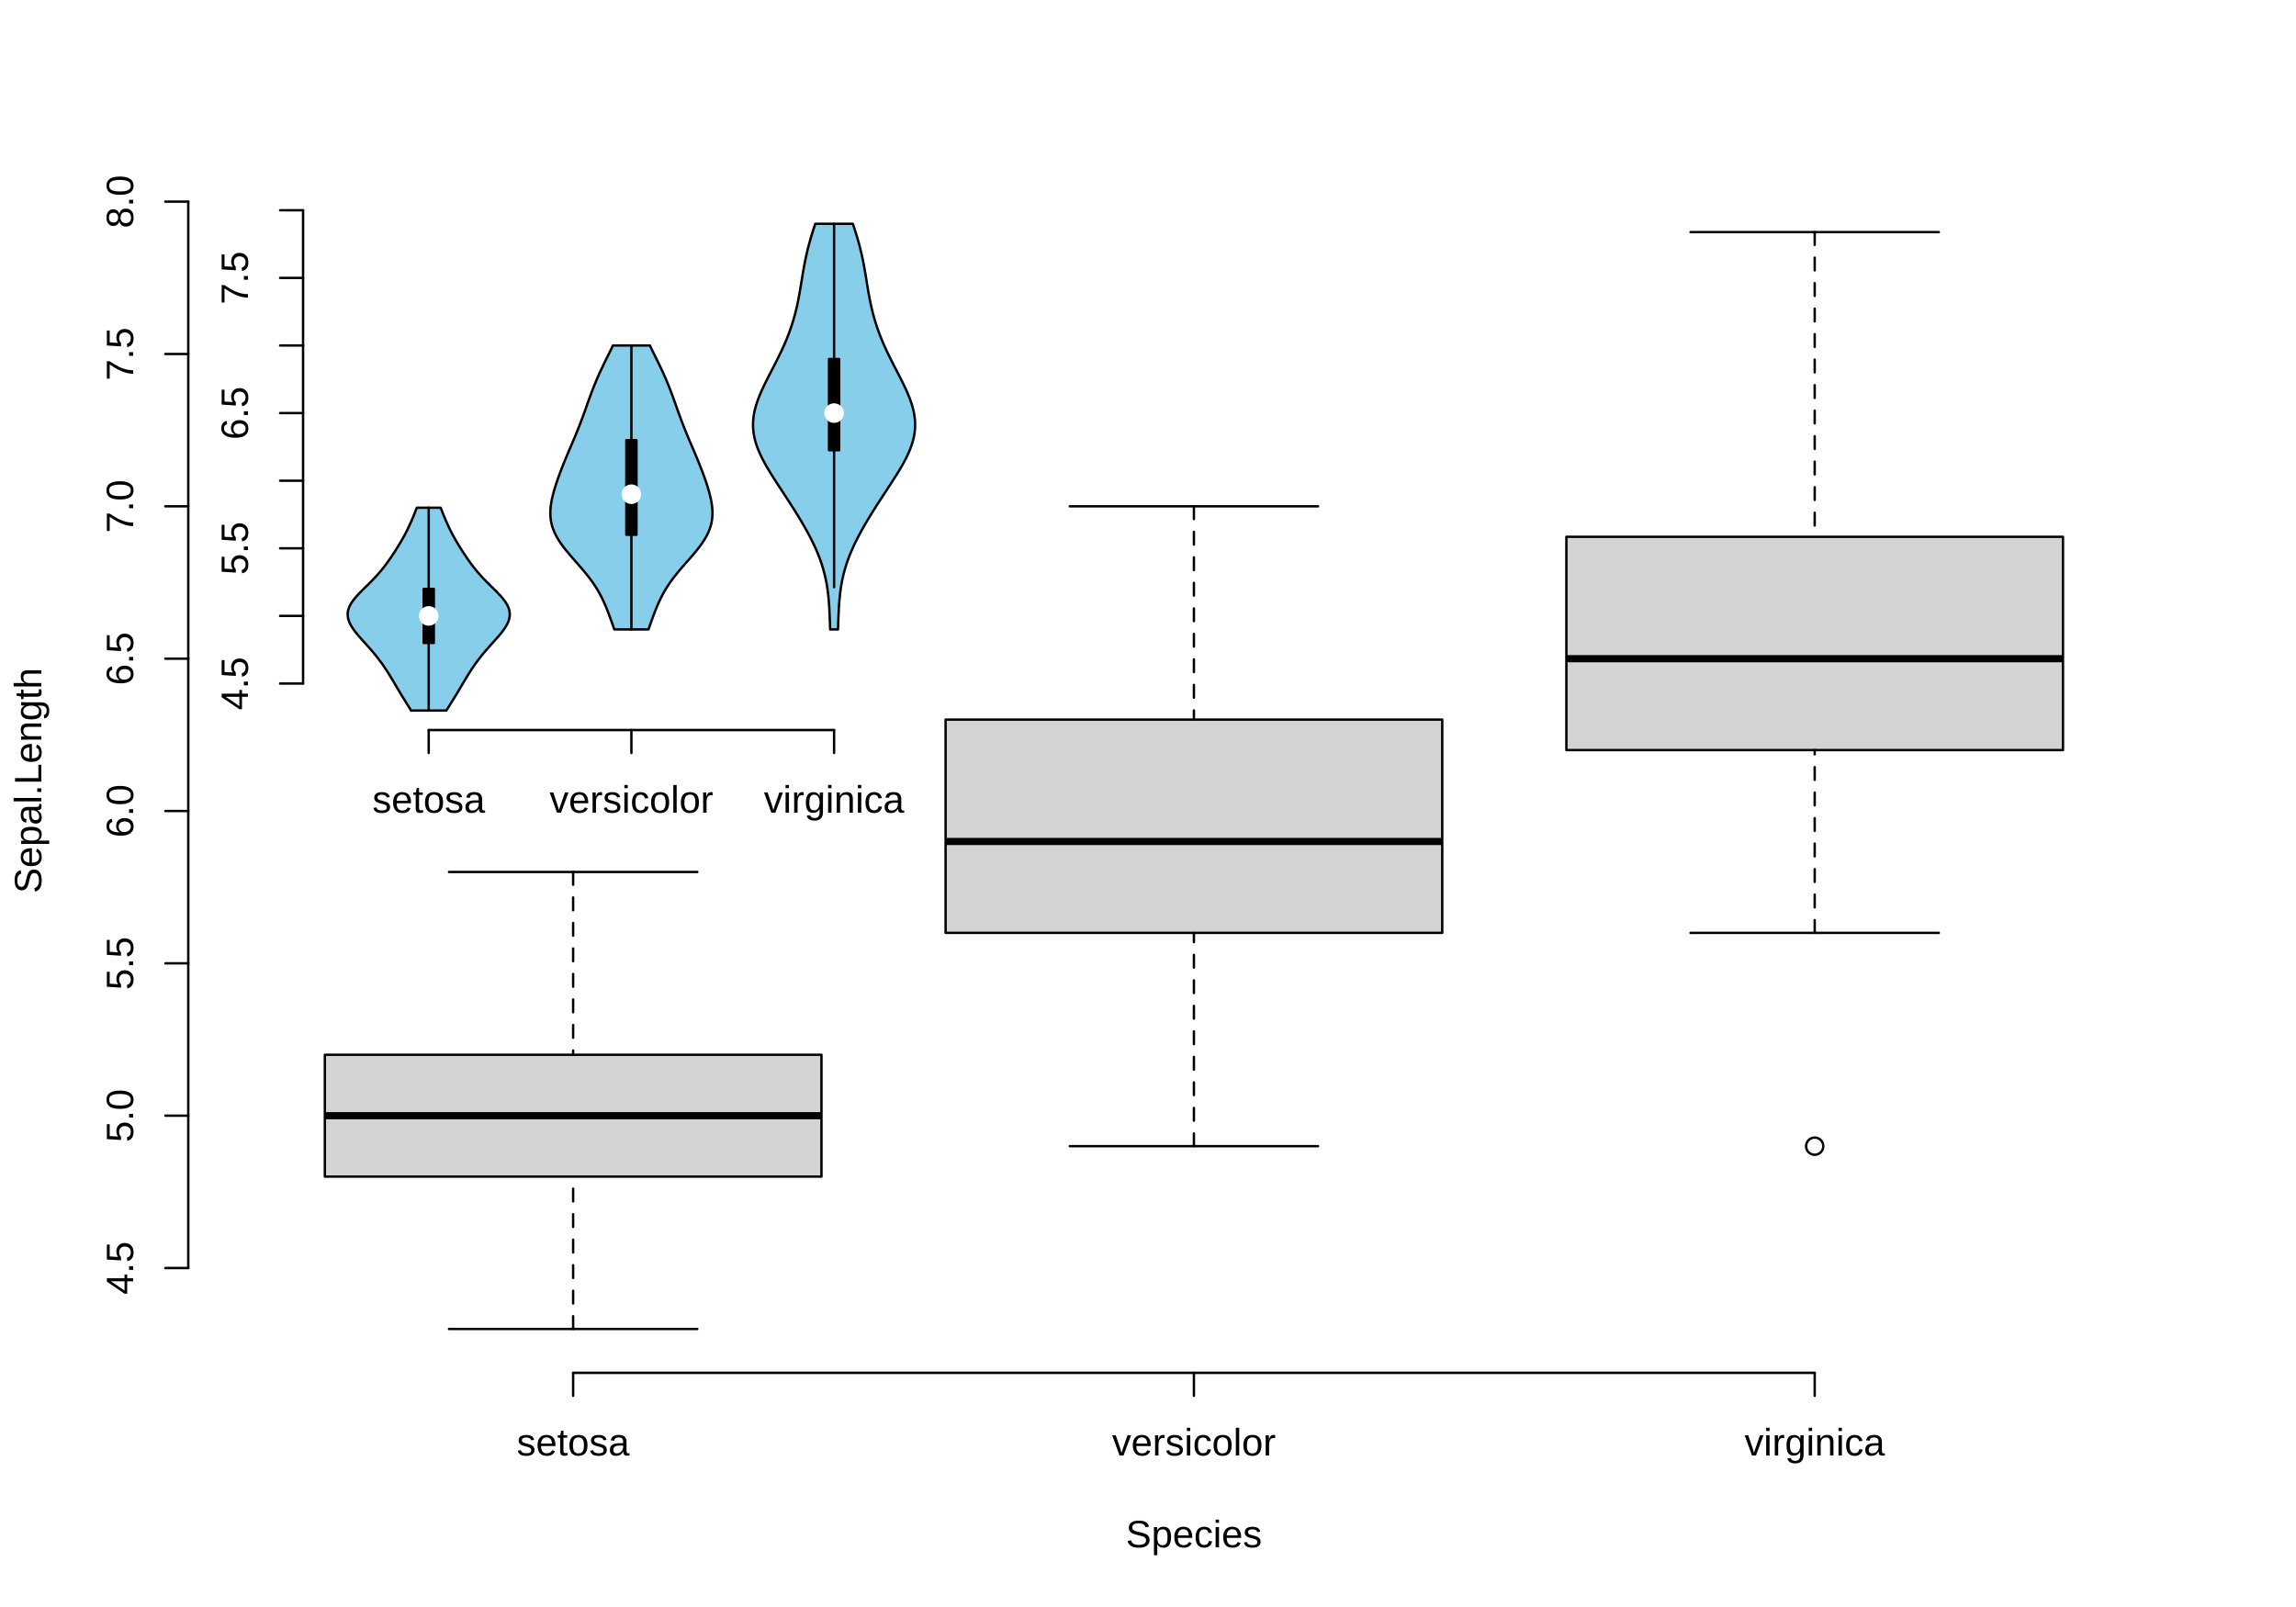
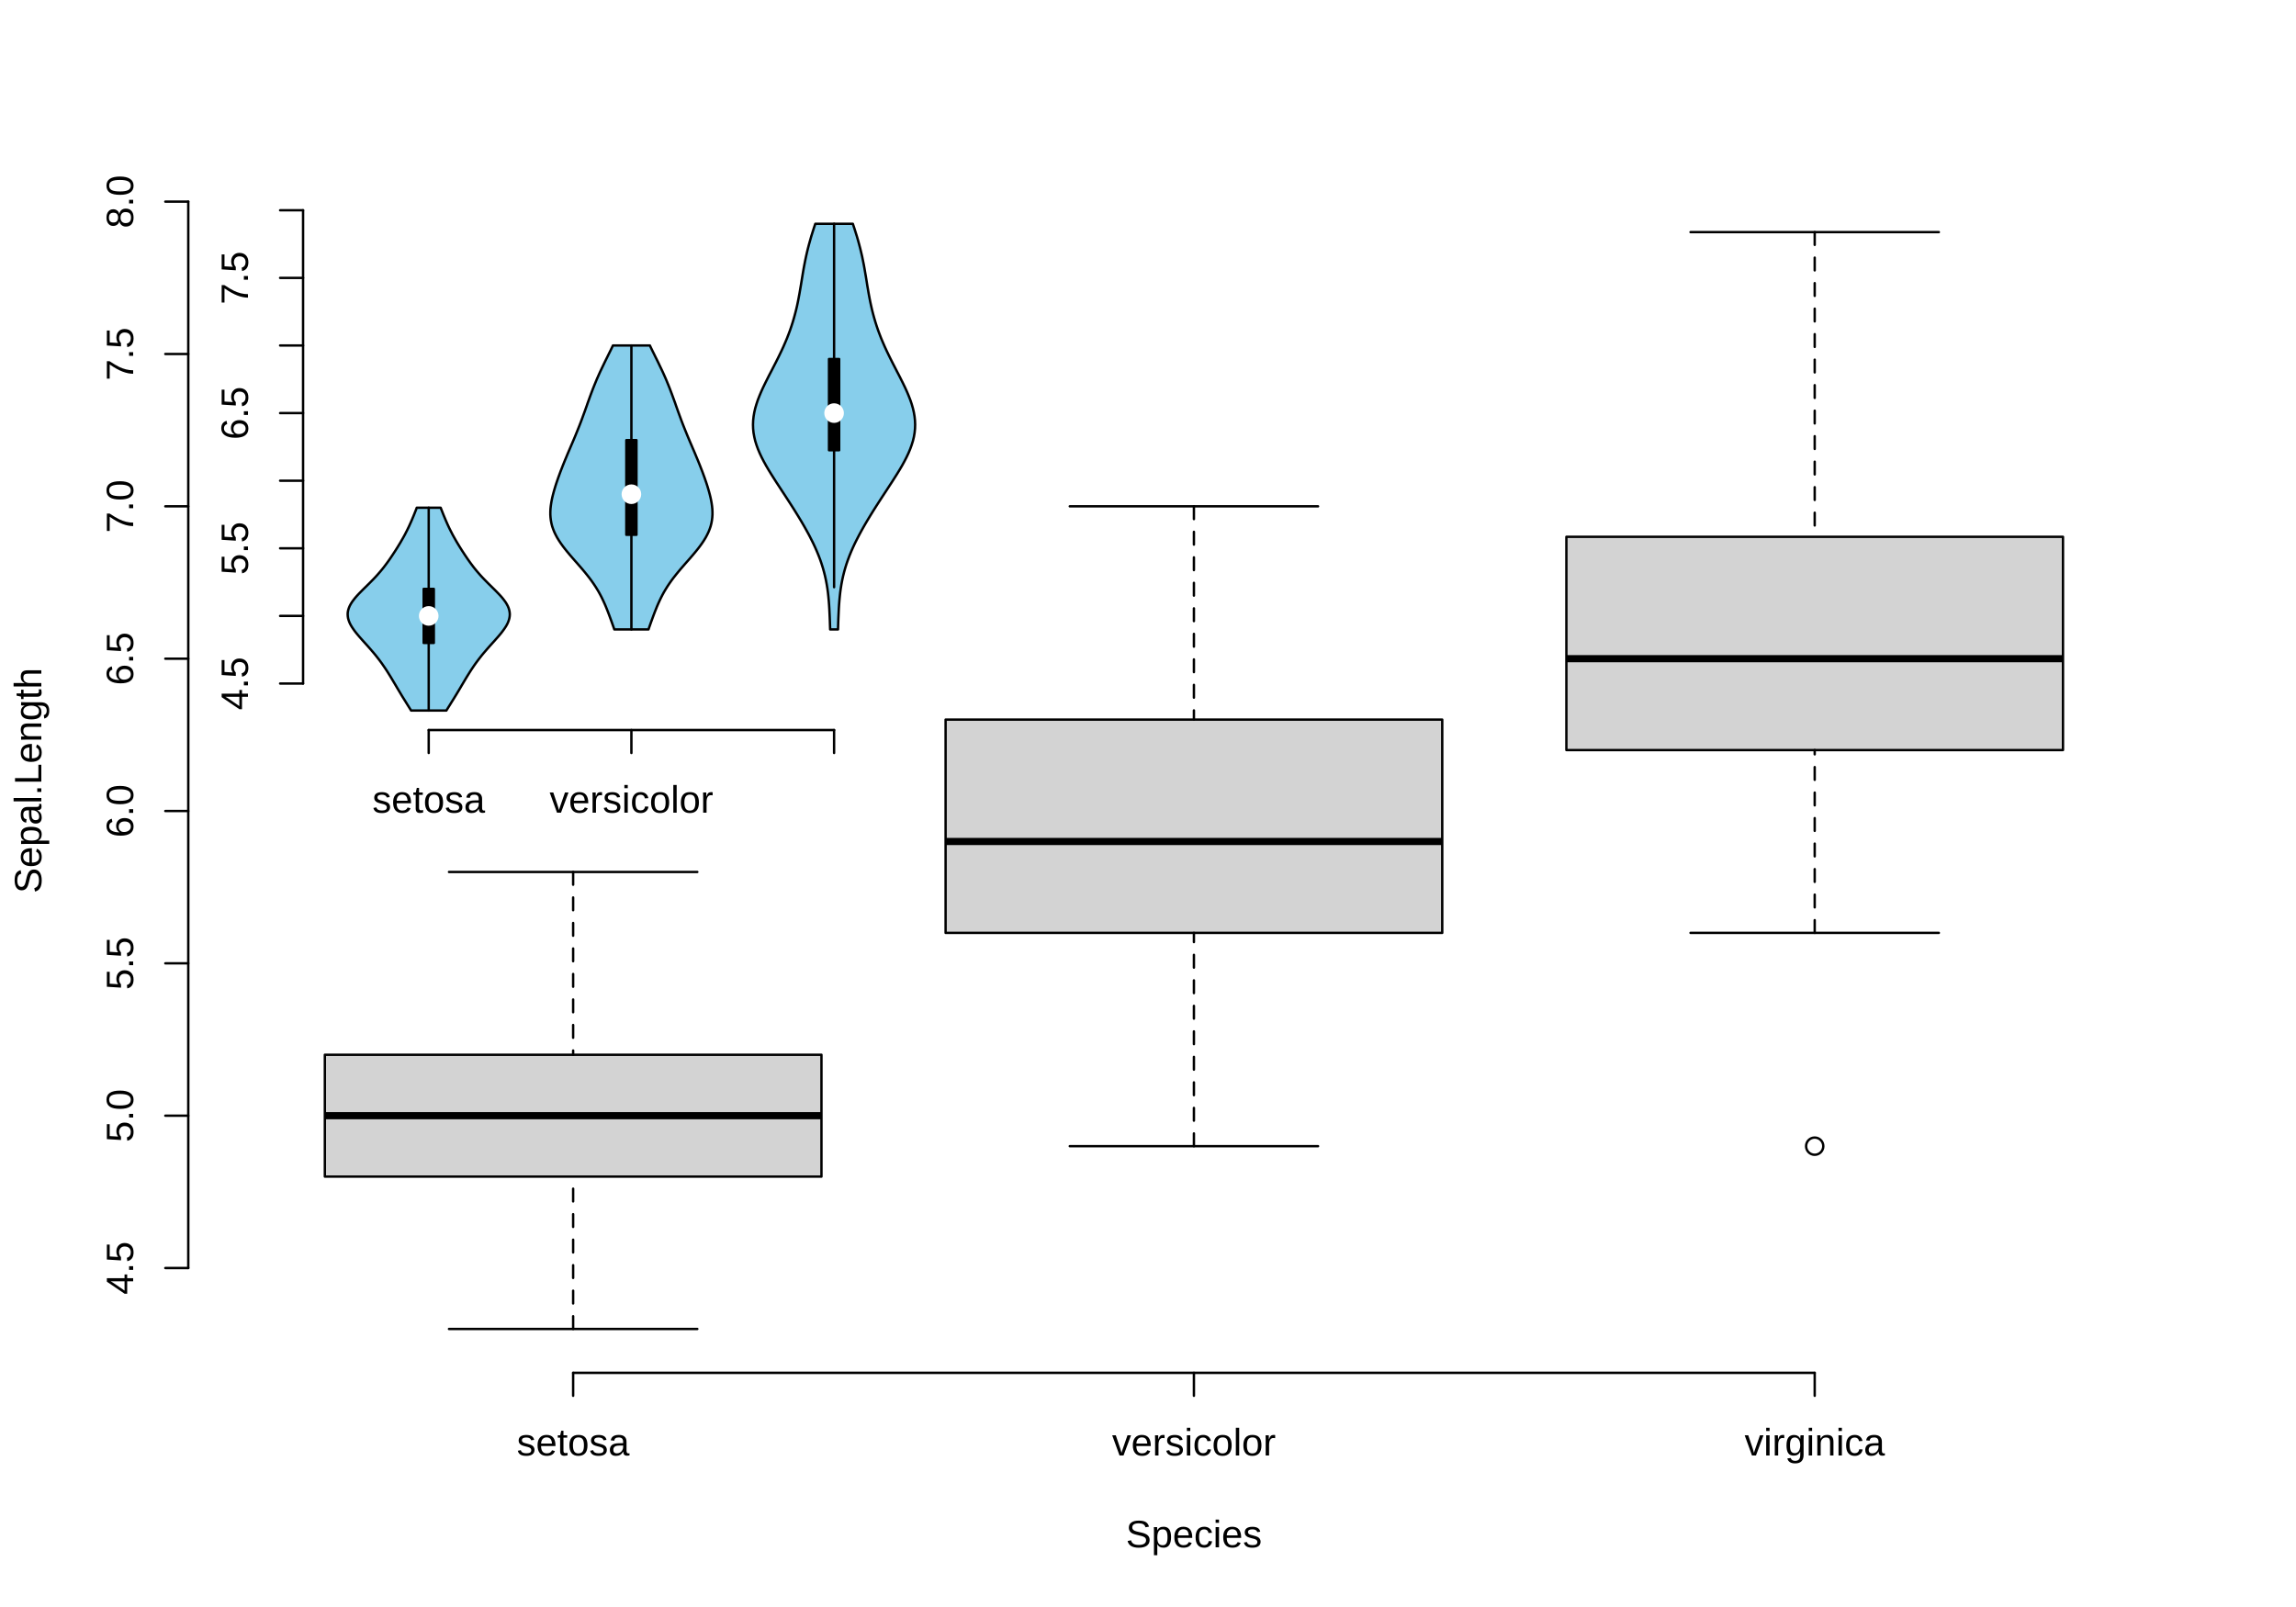
<svg xmlns="http://www.w3.org/2000/svg" class="svglite" width="720.00pt" height="504.00pt" viewBox="0 0 720.00 504.00">
  <defs>
    <style type="text/css">
    .svglite line, .svglite polyline, .svglite polygon, .svglite path, .svglite rect, .svglite circle {
      fill: none;
      stroke: #000000;
      stroke-linecap: round;
      stroke-linejoin: round;
      stroke-miterlimit: 10.00;
    }
    .svglite text {
      white-space: pre;
    }
  </style>
  </defs>
  <rect width="100%" height="100%" style="stroke: none; fill: #FFFFFF;" />
  <defs>
    <clipPath id="cpMC4wMHw3MjAuMDB8MC4wMHw1MDQuMDA=">
      <rect x="0.00" y="0.00" width="720.00" height="504.00" />
    </clipPath>
  </defs>
  <g clip-path="url(#cpMC4wMHw3MjAuMDB8MC4wMHw1MDQuMDA=)">
</g>
  <defs>
    <clipPath id="cpNTkuMDR8Njg5Ljc2fDU5LjA0fDQzMC41Ng==">
      <rect x="59.04" y="59.04" width="630.72" height="371.52" />
    </clipPath>
  </defs>
  <g clip-path="url(#cpNTkuMDR8Njg5Ljc2fDU5LjA0fDQzMC41Ng==)">
    <polygon points="101.87,369.02 257.60,369.02 257.60,330.80 101.87,330.80 " style="stroke-width: 0.75; stroke: none; fill: #D3D3D3;" />
    <line x1="101.87" y1="349.91" x2="257.60" y2="349.91" style="stroke-width: 2.25; stroke-linecap: butt;" />
    <line x1="179.73" y1="416.80" x2="179.73" y2="369.02" style="stroke-width: 0.75; stroke-dasharray: 4.00,4.00;" />
    <line x1="179.73" y1="273.47" x2="179.73" y2="330.80" style="stroke-width: 0.75; stroke-dasharray: 4.00,4.00;" />
    <line x1="140.80" y1="416.80" x2="218.67" y2="416.80" style="stroke-width: 0.75;" />
    <line x1="140.80" y1="273.47" x2="218.67" y2="273.47" style="stroke-width: 0.75;" />
    <polygon points="101.87,369.02 257.60,369.02 257.60,330.80 101.87,330.80 " style="stroke-width: 0.75;" />
    <polygon points="296.53,292.58 452.27,292.58 452.27,225.69 296.53,225.69 " style="stroke-width: 0.75; stroke: none; fill: #D3D3D3;" />
    <line x1="296.53" y1="263.91" x2="452.27" y2="263.91" style="stroke-width: 2.25; stroke-linecap: butt;" />
    <line x1="374.40" y1="359.47" x2="374.40" y2="292.58" style="stroke-width: 0.75; stroke-dasharray: 4.00,4.00;" />
    <line x1="374.40" y1="158.80" x2="374.40" y2="225.69" style="stroke-width: 0.75; stroke-dasharray: 4.00,4.00;" />
    <line x1="335.47" y1="359.47" x2="413.33" y2="359.47" style="stroke-width: 0.75;" />
    <line x1="335.47" y1="158.80" x2="413.33" y2="158.80" style="stroke-width: 0.75;" />
    <polygon points="296.53,292.58 452.27,292.58 452.27,225.69 296.53,225.69 " style="stroke-width: 0.75;" />
    <polygon points="491.20,235.24 646.93,235.24 646.93,168.36 491.20,168.36 " style="stroke-width: 0.75; stroke: none; fill: #D3D3D3;" />
    <line x1="491.20" y1="206.58" x2="646.93" y2="206.58" style="stroke-width: 2.25; stroke-linecap: butt;" />
    <line x1="569.07" y1="292.58" x2="569.07" y2="235.24" style="stroke-width: 0.75; stroke-dasharray: 4.00,4.00;" />
    <line x1="569.07" y1="72.80" x2="569.07" y2="168.36" style="stroke-width: 0.75; stroke-dasharray: 4.00,4.00;" />
    <line x1="530.13" y1="292.58" x2="608.00" y2="292.58" style="stroke-width: 0.75;" />
    <line x1="530.13" y1="72.80" x2="608.00" y2="72.80" style="stroke-width: 0.75;" />
    <polygon points="491.20,235.24 646.93,235.24 646.93,168.36 491.20,168.36 " style="stroke-width: 0.75;" />
    <circle cx="569.07" cy="359.47" r="2.70" style="stroke-width: 0.75;" />
  </g>
  <g clip-path="url(#cpMC4wMHw3MjAuMDB8MC4wMHw1MDQuMDA=)">
    <line x1="179.73" y1="430.56" x2="569.07" y2="430.56" style="stroke-width: 0.75;" />
    <line x1="179.73" y1="430.56" x2="179.73" y2="437.76" style="stroke-width: 0.75;" />
    <line x1="374.40" y1="430.56" x2="374.40" y2="437.76" style="stroke-width: 0.75;" />
    <line x1="569.07" y1="430.56" x2="569.07" y2="437.76" style="stroke-width: 0.75;" />
-     <text x="179.73" y="456.48" text-anchor="middle" style="font-size: 12.00px; font-family: &quot;Arial&quot;;" textLength="36.44px" lengthAdjust="spacingAndGlyphs">setosa</text>
-     <text x="374.40" y="456.48" text-anchor="middle" style="font-size: 12.00px; font-family: &quot;Arial&quot;;" textLength="55.20px" lengthAdjust="spacingAndGlyphs">versicolor</text>
-     <text x="569.07" y="456.48" text-anchor="middle" style="font-size: 12.00px; font-family: &quot;Arial&quot;;" textLength="47.76px" lengthAdjust="spacingAndGlyphs">virginica</text>
+     <text x="179.73" y="456.48" text-anchor="middle" style="font-size: 12.00px; font-family: &quot;Arial&quot;;" textLength="39.31px" lengthAdjust="spacingAndGlyphs">setosa</text>
+     <text x="374.40" y="456.48" text-anchor="middle" style="font-size: 12.00px; font-family: &quot;Arial&quot;;" textLength="58.57px" lengthAdjust="spacingAndGlyphs">versicolor</text>
+     <text x="569.07" y="456.48" text-anchor="middle" style="font-size: 12.00px; font-family: &quot;Arial&quot;;" textLength="51.02px" lengthAdjust="spacingAndGlyphs">virginica</text>
    <line x1="59.04" y1="397.69" x2="59.04" y2="63.24" style="stroke-width: 0.75;" />
    <line x1="59.04" y1="397.69" x2="51.84" y2="397.69" style="stroke-width: 0.75;" />
    <line x1="59.04" y1="349.91" x2="51.84" y2="349.91" style="stroke-width: 0.75;" />
    <line x1="59.04" y1="302.13" x2="51.84" y2="302.13" style="stroke-width: 0.75;" />
    <line x1="59.04" y1="254.36" x2="51.84" y2="254.36" style="stroke-width: 0.75;" />
    <line x1="59.04" y1="206.58" x2="51.84" y2="206.58" style="stroke-width: 0.75;" />
    <line x1="59.04" y1="158.80" x2="51.84" y2="158.80" style="stroke-width: 0.75;" />
    <line x1="59.04" y1="111.02" x2="51.84" y2="111.02" style="stroke-width: 0.75;" />
    <line x1="59.04" y1="63.24" x2="51.84" y2="63.24" style="stroke-width: 0.75;" />
-     <text transform="translate(41.76,397.69) rotate(-90)" text-anchor="middle" style="font-size: 12.00px; font-family: &quot;Arial&quot;;" textLength="16.65px" lengthAdjust="spacingAndGlyphs">4.5</text>
-     <text transform="translate(41.76,349.91) rotate(-90)" text-anchor="middle" style="font-size: 12.00px; font-family: &quot;Arial&quot;;" textLength="16.65px" lengthAdjust="spacingAndGlyphs">5.0</text>
-     <text transform="translate(41.76,302.13) rotate(-90)" text-anchor="middle" style="font-size: 12.00px; font-family: &quot;Arial&quot;;" textLength="16.65px" lengthAdjust="spacingAndGlyphs">5.5</text>
-     <text transform="translate(41.76,254.36) rotate(-90)" text-anchor="middle" style="font-size: 12.00px; font-family: &quot;Arial&quot;;" textLength="16.65px" lengthAdjust="spacingAndGlyphs">6.0</text>
-     <text transform="translate(41.76,206.58) rotate(-90)" text-anchor="middle" style="font-size: 12.00px; font-family: &quot;Arial&quot;;" textLength="16.65px" lengthAdjust="spacingAndGlyphs">6.5</text>
-     <text transform="translate(41.76,158.80) rotate(-90)" text-anchor="middle" style="font-size: 12.00px; font-family: &quot;Arial&quot;;" textLength="16.65px" lengthAdjust="spacingAndGlyphs">7.0</text>
-     <text transform="translate(41.76,111.02) rotate(-90)" text-anchor="middle" style="font-size: 12.00px; font-family: &quot;Arial&quot;;" textLength="16.65px" lengthAdjust="spacingAndGlyphs">7.5</text>
-     <text transform="translate(41.76,63.24) rotate(-90)" text-anchor="middle" style="font-size: 12.00px; font-family: &quot;Arial&quot;;" textLength="16.65px" lengthAdjust="spacingAndGlyphs">8.0</text>
-     <text x="374.40" y="485.28" text-anchor="middle" style="font-size: 12.00px; font-family: &quot;Arial&quot;;" textLength="42.91px" lengthAdjust="spacingAndGlyphs">Species</text>
-     <text transform="translate(12.96,244.80) rotate(-90)" text-anchor="middle" style="font-size: 12.00px; font-family: &quot;Arial&quot;;" textLength="73.82px" lengthAdjust="spacingAndGlyphs">Sepal.Length</text>
+     <text transform="translate(41.76,397.69) rotate(-90)" text-anchor="middle" style="font-size: 12.00px; font-family: &quot;Arial&quot;;" textLength="19.09px" lengthAdjust="spacingAndGlyphs">4.5</text>
+     <text transform="translate(41.76,349.91) rotate(-90)" text-anchor="middle" style="font-size: 12.00px; font-family: &quot;Arial&quot;;" textLength="19.09px" lengthAdjust="spacingAndGlyphs">5.0</text>
+     <text transform="translate(41.76,302.13) rotate(-90)" text-anchor="middle" style="font-size: 12.00px; font-family: &quot;Arial&quot;;" textLength="19.09px" lengthAdjust="spacingAndGlyphs">5.5</text>
+     <text transform="translate(41.76,254.36) rotate(-90)" text-anchor="middle" style="font-size: 12.00px; font-family: &quot;Arial&quot;;" textLength="19.09px" lengthAdjust="spacingAndGlyphs">6.0</text>
+     <text transform="translate(41.76,206.58) rotate(-90)" text-anchor="middle" style="font-size: 12.00px; font-family: &quot;Arial&quot;;" textLength="19.09px" lengthAdjust="spacingAndGlyphs">6.5</text>
+     <text transform="translate(41.76,158.80) rotate(-90)" text-anchor="middle" style="font-size: 12.00px; font-family: &quot;Arial&quot;;" textLength="19.09px" lengthAdjust="spacingAndGlyphs">7.0</text>
+     <text transform="translate(41.76,111.02) rotate(-90)" text-anchor="middle" style="font-size: 12.00px; font-family: &quot;Arial&quot;;" textLength="19.09px" lengthAdjust="spacingAndGlyphs">7.5</text>
+     <text transform="translate(41.76,63.24) rotate(-90)" text-anchor="middle" style="font-size: 12.00px; font-family: &quot;Arial&quot;;" textLength="19.09px" lengthAdjust="spacingAndGlyphs">8.0</text>
+     <text x="374.40" y="485.28" text-anchor="middle" style="font-size: 12.00px; font-family: &quot;Arial&quot;;" textLength="46.20px" lengthAdjust="spacingAndGlyphs">Species</text>
+     <text transform="translate(12.96,244.80) rotate(-90)" text-anchor="middle" style="font-size: 12.00px; font-family: &quot;Arial&quot;;" textLength="78.54px" lengthAdjust="spacingAndGlyphs">Sepal.Length</text>
    <line x1="95.04" y1="214.37" x2="95.04" y2="65.95" style="stroke-width: 0.75;" />
    <line x1="95.04" y1="214.37" x2="87.84" y2="214.37" style="stroke-width: 0.75;" />
    <line x1="95.04" y1="193.17" x2="87.84" y2="193.17" style="stroke-width: 0.75;" />
    <line x1="95.04" y1="171.96" x2="87.84" y2="171.96" style="stroke-width: 0.75;" />
    <line x1="95.04" y1="150.76" x2="87.84" y2="150.76" style="stroke-width: 0.75;" />
    <line x1="95.04" y1="129.56" x2="87.84" y2="129.56" style="stroke-width: 0.75;" />
    <line x1="95.04" y1="108.35" x2="87.84" y2="108.35" style="stroke-width: 0.75;" />
    <line x1="95.04" y1="87.15" x2="87.84" y2="87.15" style="stroke-width: 0.75;" />
    <line x1="95.04" y1="65.95" x2="87.84" y2="65.95" style="stroke-width: 0.75;" />
-     <text transform="translate(77.76,214.37) rotate(-90)" text-anchor="middle" style="font-size: 12.00px; font-family: &quot;Arial&quot;;" textLength="16.65px" lengthAdjust="spacingAndGlyphs">4.5</text>
-     <text transform="translate(77.76,171.96) rotate(-90)" text-anchor="middle" style="font-size: 12.00px; font-family: &quot;Arial&quot;;" textLength="16.65px" lengthAdjust="spacingAndGlyphs">5.5</text>
-     <text transform="translate(77.76,129.56) rotate(-90)" text-anchor="middle" style="font-size: 12.00px; font-family: &quot;Arial&quot;;" textLength="16.65px" lengthAdjust="spacingAndGlyphs">6.5</text>
-     <text transform="translate(77.76,87.15) rotate(-90)" text-anchor="middle" style="font-size: 12.00px; font-family: &quot;Arial&quot;;" textLength="16.65px" lengthAdjust="spacingAndGlyphs">7.5</text>
+     <text transform="translate(77.76,214.37) rotate(-90)" text-anchor="middle" style="font-size: 12.00px; font-family: &quot;Arial&quot;;" textLength="19.09px" lengthAdjust="spacingAndGlyphs">4.5</text>
+     <text transform="translate(77.76,171.96) rotate(-90)" text-anchor="middle" style="font-size: 12.00px; font-family: &quot;Arial&quot;;" textLength="19.09px" lengthAdjust="spacingAndGlyphs">5.5</text>
+     <text transform="translate(77.76,129.56) rotate(-90)" text-anchor="middle" style="font-size: 12.00px; font-family: &quot;Arial&quot;;" textLength="19.09px" lengthAdjust="spacingAndGlyphs">6.5</text>
+     <text transform="translate(77.76,87.15) rotate(-90)" text-anchor="middle" style="font-size: 12.00px; font-family: &quot;Arial&quot;;" textLength="19.09px" lengthAdjust="spacingAndGlyphs">7.5</text>
    <line x1="134.44" y1="228.96" x2="261.56" y2="228.96" style="stroke-width: 0.75;" />
    <line x1="134.44" y1="228.96" x2="134.44" y2="236.16" style="stroke-width: 0.75;" />
    <line x1="198.00" y1="228.96" x2="198.00" y2="236.16" style="stroke-width: 0.75;" />
    <line x1="261.56" y1="228.96" x2="261.56" y2="236.16" style="stroke-width: 0.75;" />
-     <text x="134.44" y="254.88" text-anchor="middle" style="font-size: 12.00px; font-family: &quot;Arial&quot;;" textLength="36.44px" lengthAdjust="spacingAndGlyphs">setosa</text>
-     <text x="198.00" y="254.88" text-anchor="middle" style="font-size: 12.00px; font-family: &quot;Arial&quot;;" textLength="55.20px" lengthAdjust="spacingAndGlyphs">versicolor</text>
-     <text x="261.56" y="254.88" text-anchor="middle" style="font-size: 12.00px; font-family: &quot;Arial&quot;;" textLength="47.76px" lengthAdjust="spacingAndGlyphs">virginica</text>
+     <text x="134.44" y="254.88" text-anchor="middle" style="font-size: 12.00px; font-family: &quot;Arial&quot;;" textLength="39.31px" lengthAdjust="spacingAndGlyphs">setosa</text>
+     <text x="198.00" y="254.88" text-anchor="middle" style="font-size: 12.00px; font-family: &quot;Arial&quot;;" textLength="58.57px" lengthAdjust="spacingAndGlyphs">versicolor</text>
  </g>
  <defs>
    <clipPath id="cpOTUuMDR8MzAwLjk2fDY0LjA4fDIyOC45Ng==">
      <rect x="95.04" y="64.08" width="205.92" height="164.88" />
    </clipPath>
  </defs>
  <g clip-path="url(#cpOTUuMDR8MzAwLjk2fDY0LjA4fDIyOC45Ng==)">
    <polygon points="128.92,222.85 128.52,222.21 128.12,221.57 127.72,220.93 127.32,220.28 126.92,219.64 126.52,219.00 126.12,218.36 125.73,217.71 125.35,217.07 124.96,216.43 124.58,215.79 124.20,215.14 123.82,214.50 123.44,213.86 123.06,213.22 122.67,212.57 122.28,211.93 121.88,211.29 121.48,210.65 121.06,210.00 120.63,209.36 120.19,208.72 119.74,208.07 119.27,207.43 118.79,206.79 118.29,206.15 117.78,205.50 117.25,204.86 116.70,204.22 116.15,203.58 115.58,202.93 115.01,202.29 114.43,201.65 113.85,201.01 113.28,200.36 112.71,199.72 112.17,199.08 111.64,198.44 111.14,197.79 110.69,197.15 110.27,196.51 109.90,195.87 109.59,195.22 109.35,194.58 109.16,193.94 109.06,193.30 109.02,192.65 109.06,192.01 109.18,191.37 109.38,190.73 109.65,190.08 109.99,189.44 110.39,188.80 110.86,188.16 111.37,187.51 111.93,186.87 112.52,186.23 113.15,185.59 113.79,184.94 114.44,184.30 115.09,183.66 115.74,183.02 116.38,182.37 117.01,181.73 117.62,181.09 118.21,180.45 118.78,179.80 119.33,179.16 119.86,178.52 120.37,177.88 120.86,177.23 121.34,176.59 121.80,175.95 122.25,175.31 122.69,174.66 123.12,174.02 123.54,173.38 123.96,172.74 124.37,172.09 124.77,171.45 125.16,170.81 125.55,170.17 125.92,169.52 126.29,168.88 126.65,168.24 127.00,167.60 127.33,166.95 127.66,166.31 127.97,165.67 128.28,165.03 128.57,164.38 128.86,163.74 129.14,163.10 129.41,162.45 129.68,161.81 129.94,161.17 130.19,160.53 130.45,159.88 130.69,159.24 138.19,159.24 138.44,159.88 138.70,160.53 138.95,161.17 139.21,161.81 139.48,162.45 139.75,163.10 140.03,163.74 140.31,164.38 140.61,165.03 140.91,165.67 141.23,166.31 141.56,166.95 141.89,167.60 142.24,168.24 142.60,168.88 142.96,169.52 143.34,170.17 143.73,170.81 144.12,171.45 144.52,172.09 144.93,172.74 145.35,173.38 145.77,174.02 146.20,174.66 146.64,175.31 147.09,175.95 147.55,176.59 148.03,177.23 148.52,177.88 149.03,178.52 149.56,179.16 150.11,179.80 150.68,180.45 151.27,181.09 151.88,181.73 152.51,182.37 153.15,183.02 153.80,183.66 154.45,184.30 155.10,184.94 155.74,185.59 156.36,186.23 156.96,186.87 157.52,187.51 158.03,188.16 158.50,188.80 158.90,189.44 159.24,190.08 159.51,190.73 159.70,191.37 159.82,192.01 159.87,192.65 159.83,193.30 159.72,193.94 159.54,194.58 159.30,195.22 158.99,195.87 158.62,196.51 158.20,197.15 157.74,197.79 157.25,198.44 156.72,199.08 156.18,199.72 155.61,200.36 155.04,201.01 154.46,201.65 153.88,202.29 153.31,202.93 152.74,203.58 152.19,204.22 151.64,204.86 151.11,205.50 150.60,206.15 150.10,206.79 149.62,207.43 149.15,208.07 148.69,208.72 148.26,209.36 147.83,210.00 147.41,210.65 147.01,211.29 146.61,211.93 146.22,212.57 145.83,213.22 145.45,213.86 145.07,214.50 144.69,215.14 144.31,215.79 143.93,216.43 143.54,217.07 143.16,217.71 142.76,218.36 142.37,219.00 141.97,219.64 141.57,220.28 141.17,220.93 140.77,221.57 140.37,222.21 139.97,222.85 " style="stroke-width: 0.75; fill: #87CEEB;" />
    <polyline points="134.44,222.85 134.44,159.24 " style="stroke-width: 0.75;" />
    <rect x="132.86" y="184.69" width="3.18" height="16.96" style="stroke-width: 0.75; fill: #000000;" />
    <circle cx="134.44" cy="193.17" r="2.70" style="stroke-width: 0.75; stroke: #FFFFFF; fill: #FFFFFF;" />
    <polygon points="192.65,197.41 192.33,196.51 192.01,195.61 191.69,194.71 191.36,193.81 191.03,192.91 190.69,192.01 190.33,191.11 189.97,190.21 189.58,189.31 189.17,188.41 188.74,187.51 188.28,186.61 187.79,185.71 187.26,184.82 186.70,183.92 186.10,183.02 185.47,182.12 184.80,181.22 184.09,180.32 183.36,179.42 182.61,178.52 181.83,177.62 181.05,176.72 180.25,175.82 179.47,174.92 178.69,174.02 177.94,173.12 177.21,172.22 176.52,171.32 175.87,170.42 175.27,169.52 174.72,168.62 174.24,167.72 173.81,166.82 173.45,165.92 173.15,165.03 172.92,164.13 172.75,163.23 172.64,162.33 172.58,161.43 172.58,160.53 172.62,159.63 172.71,158.73 172.84,157.83 173.00,156.93 173.19,156.03 173.41,155.13 173.65,154.23 173.91,153.33 174.18,152.43 174.47,151.53 174.78,150.63 175.09,149.73 175.42,148.83 175.75,147.93 176.10,147.03 176.45,146.13 176.81,145.23 177.17,144.34 177.55,143.44 177.92,142.54 178.30,141.64 178.69,140.74 179.07,139.84 179.46,138.94 179.84,138.04 180.22,137.14 180.59,136.24 180.96,135.34 181.32,134.44 181.68,133.54 182.03,132.64 182.37,131.74 182.70,130.84 183.03,129.94 183.36,129.04 183.68,128.14 184.00,127.24 184.31,126.34 184.64,125.44 184.96,124.55 185.29,123.65 185.63,122.75 185.97,121.85 186.33,120.95 186.70,120.05 187.07,119.15 187.46,118.25 187.86,117.35 188.27,116.45 188.70,115.55 189.13,114.65 189.56,113.75 190.00,112.85 190.45,111.95 190.89,111.05 191.34,110.15 191.78,109.25 192.21,108.35 203.79,108.35 204.22,109.25 204.66,110.15 205.11,111.05 205.55,111.95 206.00,112.85 206.44,113.75 206.87,114.65 207.30,115.55 207.73,116.45 208.14,117.35 208.54,118.25 208.93,119.15 209.30,120.05 209.67,120.95 210.03,121.85 210.37,122.75 210.71,123.65 211.04,124.55 211.36,125.44 211.69,126.34 212.00,127.24 212.32,128.14 212.64,129.04 212.97,129.94 213.30,130.84 213.63,131.74 213.97,132.64 214.32,133.54 214.68,134.44 215.04,135.34 215.41,136.24 215.78,137.14 216.16,138.04 216.54,138.94 216.93,139.84 217.31,140.74 217.70,141.64 218.08,142.54 218.45,143.44 218.83,144.34 219.19,145.23 219.55,146.13 219.90,147.03 220.25,147.93 220.58,148.83 220.91,149.73 221.22,150.63 221.53,151.53 221.82,152.43 222.09,153.33 222.35,154.23 222.59,155.13 222.81,156.03 223.00,156.93 223.16,157.83 223.29,158.73 223.38,159.63 223.42,160.53 223.42,161.43 223.36,162.33 223.25,163.23 223.08,164.13 222.85,165.03 222.55,165.92 222.19,166.82 221.76,167.72 221.28,168.62 220.73,169.52 220.13,170.42 219.48,171.32 218.79,172.22 218.06,173.12 217.31,174.02 216.53,174.92 215.75,175.82 214.95,176.72 214.17,177.62 213.39,178.52 212.64,179.42 211.91,180.32 211.20,181.22 210.53,182.12 209.90,183.02 209.30,183.92 208.74,184.82 208.21,185.71 207.72,186.61 207.26,187.51 206.83,188.41 206.42,189.31 206.03,190.21 205.67,191.11 205.31,192.01 204.97,192.91 204.64,193.81 204.31,194.71 203.99,195.61 203.67,196.51 203.35,197.41 " style="stroke-width: 0.75; fill: #87CEEB;" />
    <polyline points="198.00,197.41 198.00,108.35 " style="stroke-width: 0.75;" />
    <rect x="196.41" y="138.04" width="3.18" height="29.69" style="stroke-width: 0.75; fill: #000000;" />
    <circle cx="198.00" cy="155.00" r="2.70" style="stroke-width: 0.75; stroke: #FFFFFF; fill: #FFFFFF;" />
    <polygon points="260.33,197.41 260.28,196.12 260.24,194.84 260.19,193.55 260.13,192.27 260.07,190.98 259.99,189.70 259.89,188.41 259.77,187.13 259.63,185.84 259.46,184.56 259.25,183.27 259.01,181.99 258.73,180.70 258.41,179.42 258.05,178.13 257.65,176.85 257.21,175.56 256.72,174.28 256.19,172.99 255.63,171.71 255.03,170.42 254.39,169.14 253.73,167.85 253.03,166.57 252.31,165.28 251.57,164.00 250.80,162.71 250.02,161.43 249.22,160.14 248.41,158.86 247.58,157.57 246.75,156.29 245.91,155.00 245.07,153.72 244.23,152.43 243.39,151.15 242.57,149.86 241.76,148.58 240.97,147.29 240.22,146.01 239.51,144.72 238.85,143.44 238.24,142.15 237.70,140.87 237.23,139.58 236.83,138.30 236.53,137.01 236.30,135.73 236.17,134.44 236.13,133.16 236.18,131.87 236.32,130.59 236.54,129.30 236.84,128.01 237.22,126.73 237.65,125.44 238.15,124.16 238.69,122.87 239.27,121.59 239.89,120.30 240.53,119.02 241.18,117.73 241.85,116.45 242.51,115.16 243.17,113.88 243.82,112.59 244.45,111.31 245.07,110.02 245.66,108.74 246.22,107.45 246.76,106.17 247.26,104.88 247.74,103.60 248.18,102.31 248.59,101.03 248.97,99.74 249.32,98.46 249.65,97.17 249.95,95.89 250.22,94.60 250.47,93.32 250.71,92.03 250.93,90.75 251.15,89.46 251.36,88.18 251.57,86.89 251.78,85.61 252.00,84.32 252.24,83.04 252.49,81.75 252.76,80.47 253.05,79.18 253.36,77.90 253.70,76.61 254.06,75.33 254.43,74.04 254.83,72.76 255.24,71.47 255.67,70.19 267.44,70.19 267.87,71.47 268.28,72.76 268.68,74.04 269.06,75.33 269.41,76.61 269.75,77.90 270.06,79.18 270.36,80.47 270.62,81.75 270.88,83.04 271.11,84.32 271.33,85.61 271.55,86.89 271.76,88.18 271.96,89.46 272.18,90.75 272.40,92.03 272.64,93.32 272.89,94.60 273.17,95.89 273.46,97.17 273.79,98.46 274.14,99.74 274.52,101.03 274.93,102.31 275.37,103.60 275.85,104.88 276.35,106.17 276.89,107.45 277.45,108.74 278.04,110.02 278.66,111.31 279.29,112.59 279.94,113.88 280.60,115.16 281.26,116.45 281.93,117.73 282.58,119.02 283.22,120.30 283.84,121.59 284.42,122.87 284.96,124.16 285.46,125.44 285.90,126.73 286.27,128.01 286.57,129.30 286.79,130.59 286.93,131.87 286.98,133.16 286.94,134.44 286.81,135.73 286.59,137.01 286.28,138.30 285.88,139.58 285.41,140.87 284.87,142.15 284.26,143.44 283.60,144.72 282.89,146.01 282.14,147.29 281.35,148.58 280.54,149.86 279.72,151.15 278.88,152.43 278.04,153.72 277.20,155.00 276.36,156.29 275.53,157.57 274.70,158.86 273.89,160.14 273.09,161.43 272.31,162.71 271.54,164.00 270.80,165.28 270.08,166.57 269.39,167.85 268.72,169.14 268.08,170.42 267.48,171.71 266.92,172.99 266.39,174.28 265.91,175.56 265.46,176.85 265.06,178.13 264.70,179.42 264.38,180.70 264.10,181.99 263.86,183.27 263.65,184.56 263.48,185.84 263.34,187.13 263.22,188.41 263.12,189.70 263.04,190.98 262.98,192.27 262.92,193.55 262.87,194.84 262.83,196.12 262.79,197.41 " style="stroke-width: 0.75; fill: #87CEEB;" />
    <polyline points="261.56,184.16 261.56,70.19 " style="stroke-width: 0.75;" />
    <rect x="259.97" y="112.59" width="3.18" height="28.62" style="stroke-width: 0.75; fill: #000000;" />
    <circle cx="261.56" cy="129.56" r="2.70" style="stroke-width: 0.75; stroke: #FFFFFF; fill: #FFFFFF;" />
  </g>
</svg>
